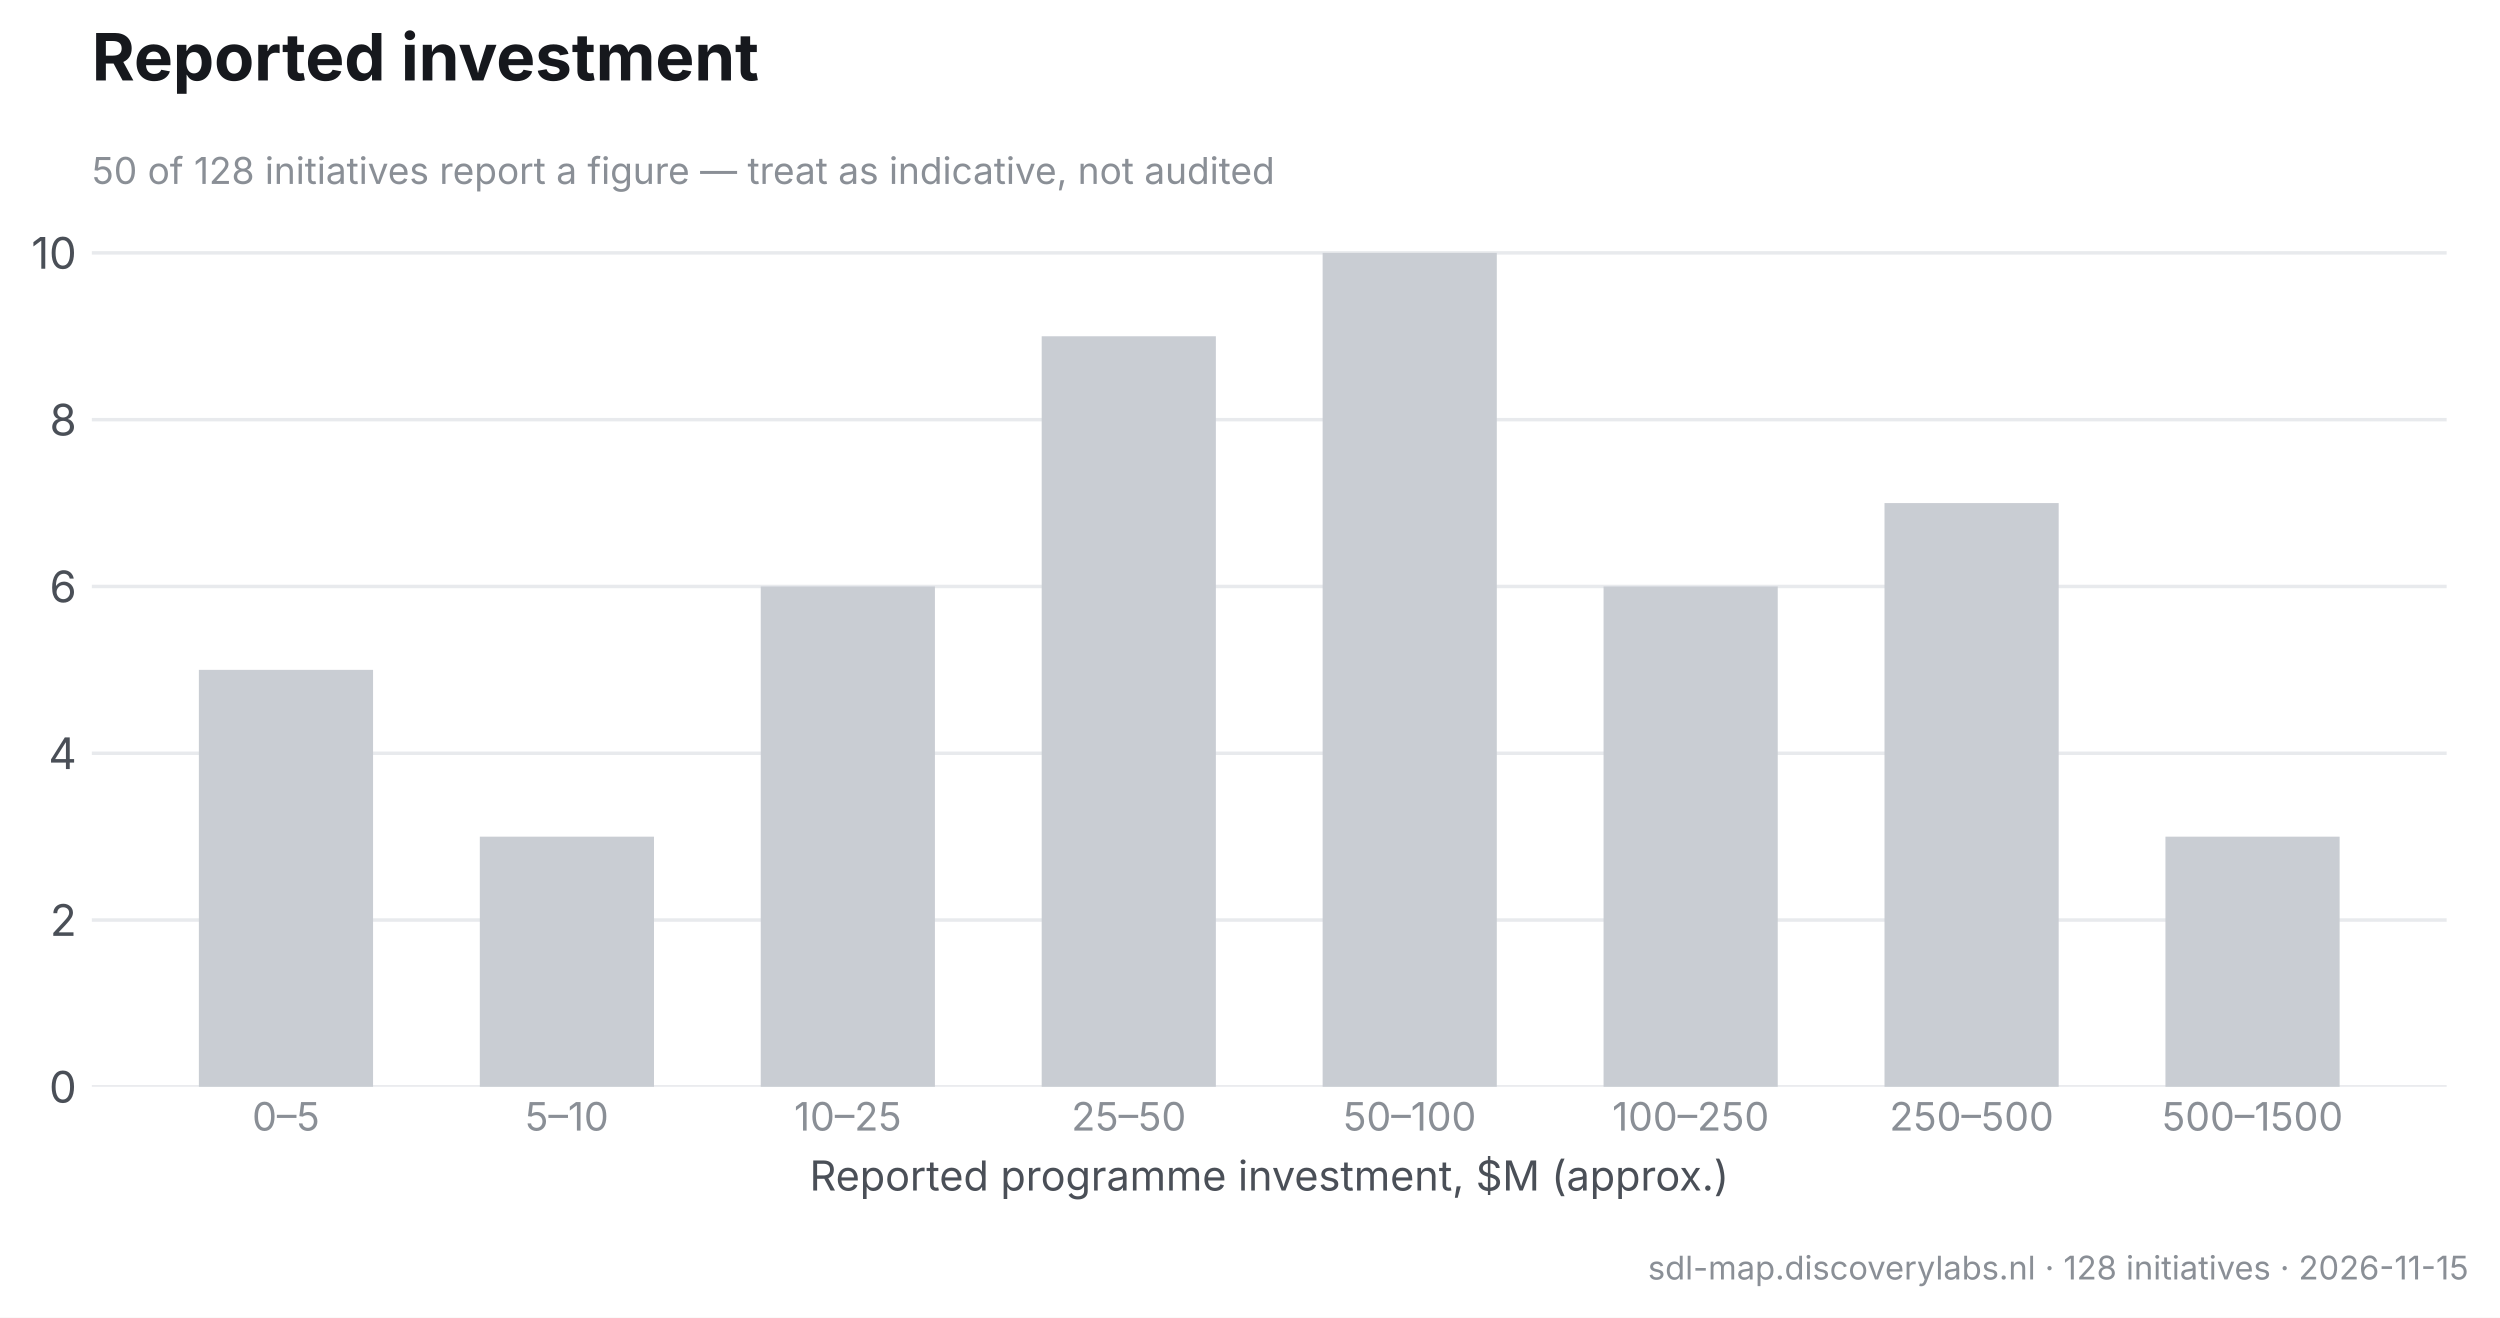
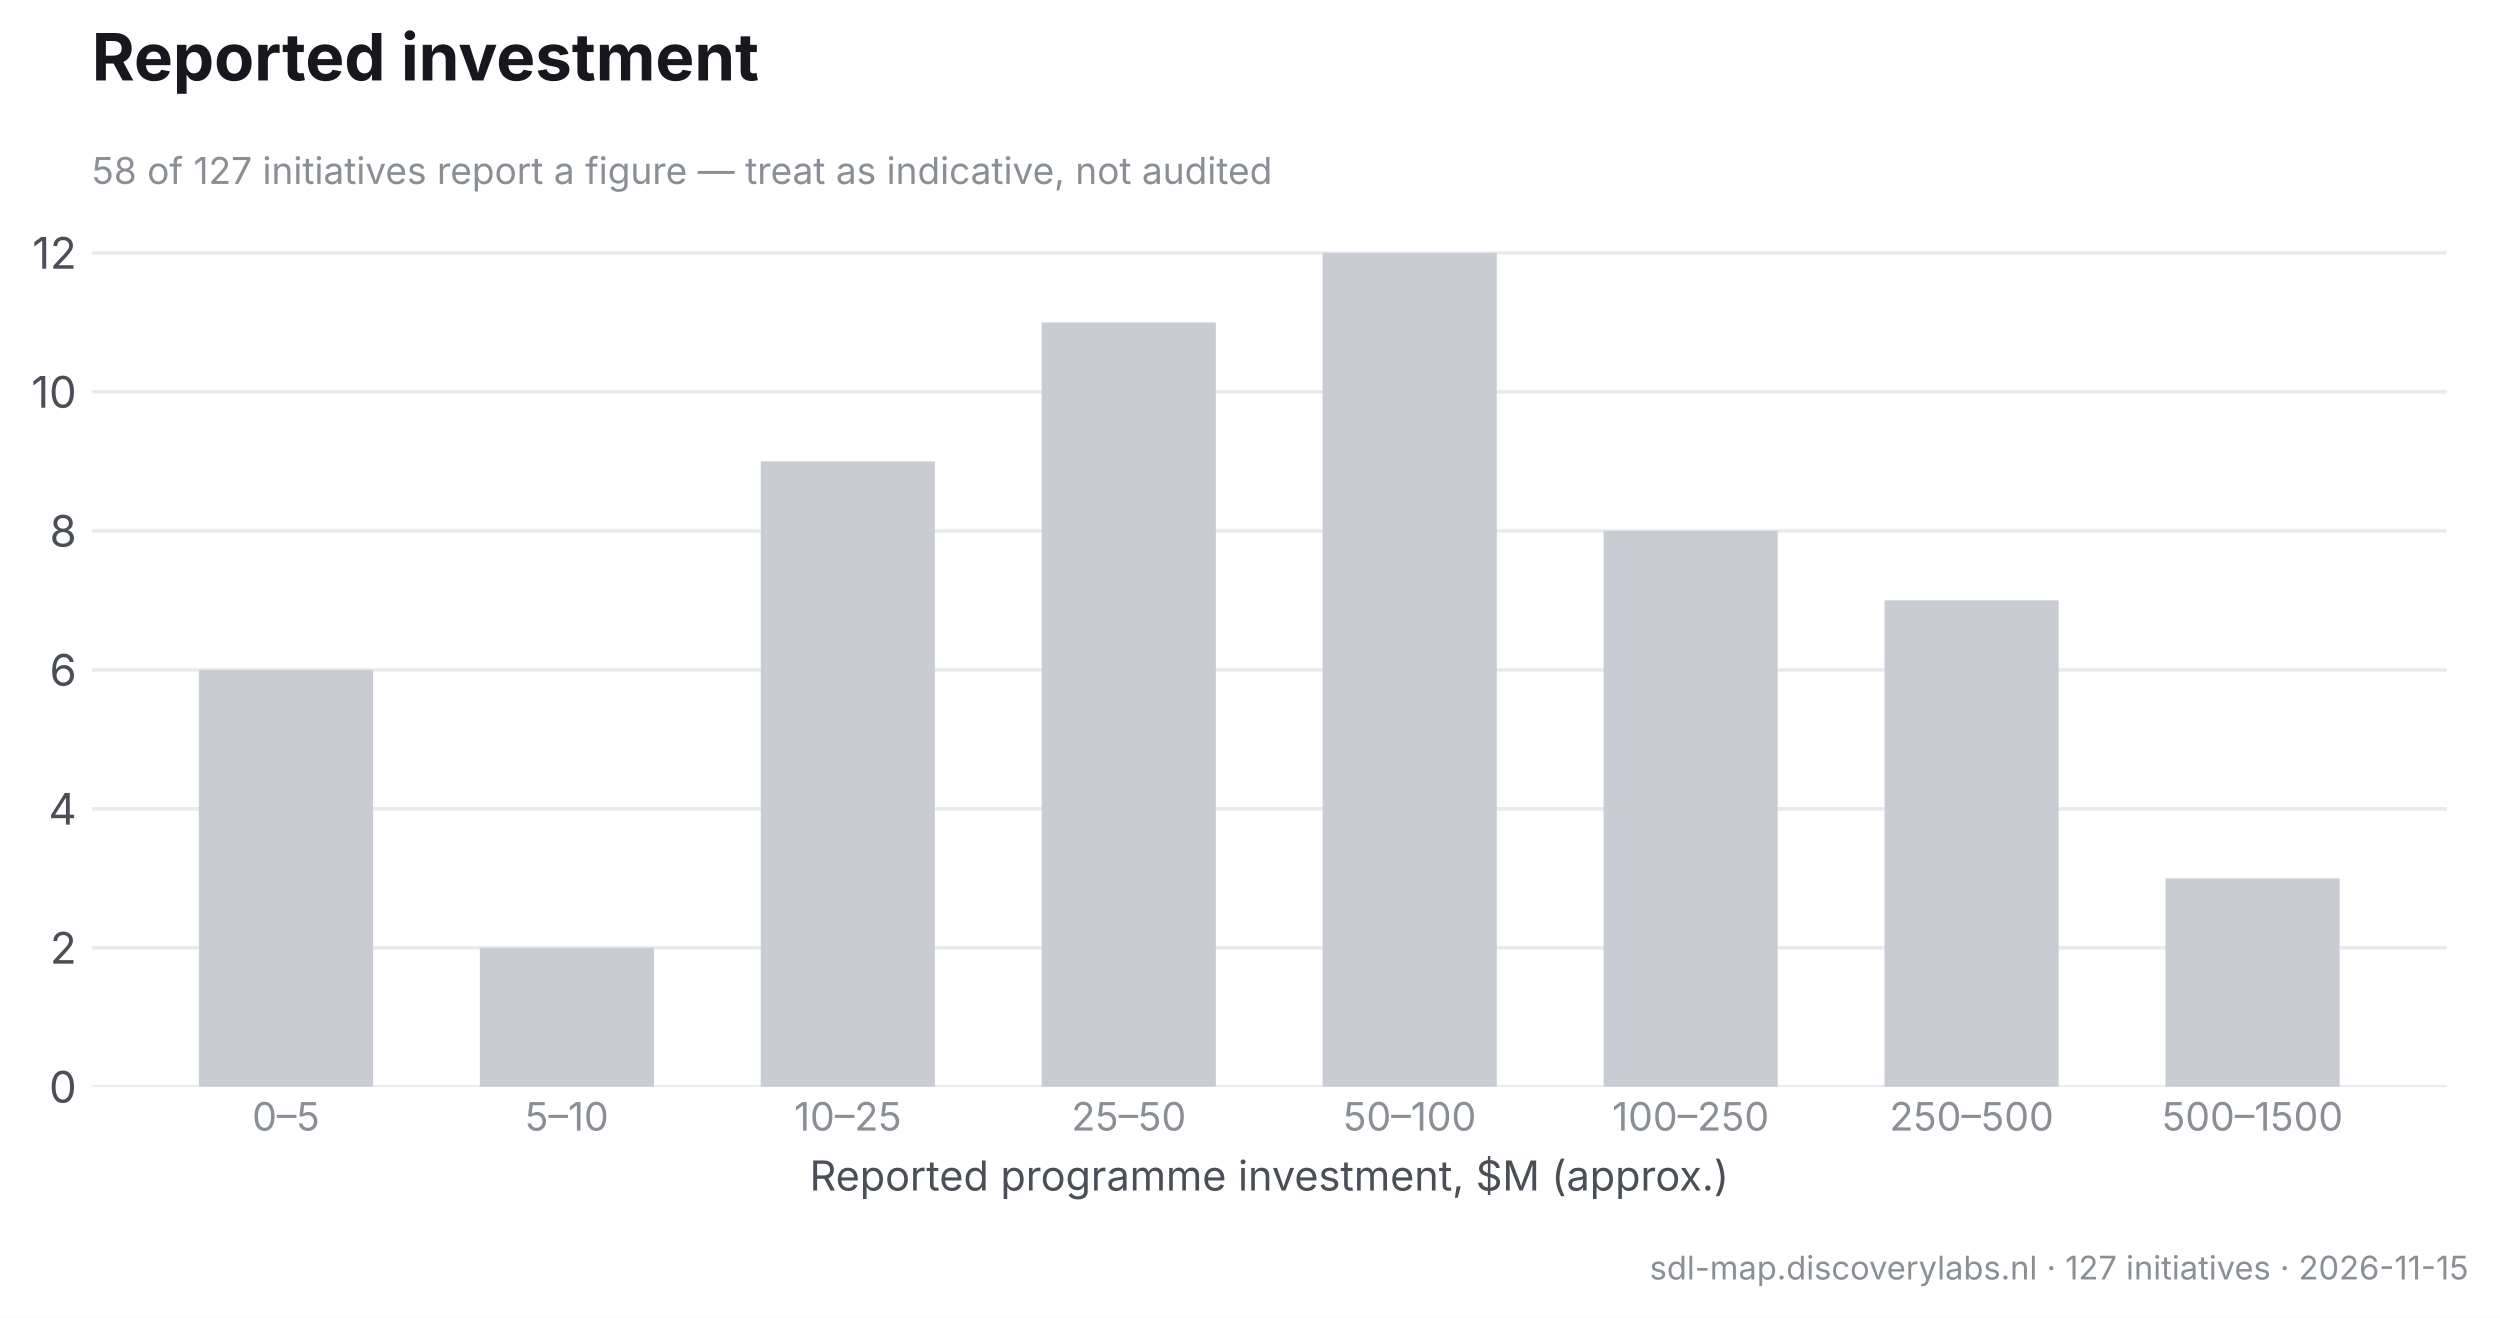
<svg xmlns="http://www.w3.org/2000/svg" width="573.777pt" height="302.415pt" viewBox="0 0 573.777 302.415" version="1.1">
  <defs>
    <style type="text/css">*{stroke-linejoin: round; stroke-linecap: butt}</style>
  </defs>
  <g id="figure_1">
    <g id="patch_1">
      <path d="M 0 302.415  L 573.777 302.415  L 573.777 0  L 0 0  z " style="fill: #ffffff" />
    </g>
    <g id="axes_1">
      <g id="patch_2">
        <path d="M 21.077 249.435  L 561.537 249.435  L 561.537 48.471  L 21.077 48.471  z " style="fill: #ffffff" />
      </g>
      <g id="matplotlib.axis_1">
        <g id="xtick_1">
          <g id="line2d_1" />
          <g id="text_1">
            <text style="font-size: 9px; font-family: 'Inter', 'Helvetica Neue', 'Arial', 'DejaVu Sans', 'Bitstream Vera Sans', 'Computer Modern Sans Serif', 'Lucida Grande', 'Verdana', 'Geneva', 'Lucid', 'Helvetica', 'Avant Garde', sans-serif; text-anchor: middle; fill: #8a8f96" x="65.631" y="259.483" transform="rotate(-0 65.63131 259.4826)">0–5</text>
          </g>
        </g>
        <g id="xtick_2">
          <g id="line2d_2" />
          <g id="text_2">
            <text style="font-size: 9px; font-family: 'Inter', 'Helvetica Neue', 'Arial', 'DejaVu Sans', 'Bitstream Vera Sans', 'Computer Modern Sans Serif', 'Lucida Grande', 'Verdana', 'Geneva', 'Lucid', 'Helvetica', 'Avant Garde', sans-serif; text-anchor: middle; fill: #8a8f96" x="130.11" y="259.483" transform="rotate(-0 130.11 259.4826)">5–10</text>
          </g>
        </g>
        <g id="xtick_3">
          <g id="line2d_3" />
          <g id="text_3">
            <text style="font-size: 9px; font-family: 'Inter', 'Helvetica Neue', 'Arial', 'DejaVu Sans', 'Bitstream Vera Sans', 'Computer Modern Sans Serif', 'Lucida Grande', 'Verdana', 'Geneva', 'Lucid', 'Helvetica', 'Avant Garde', sans-serif; text-anchor: middle; fill: #8a8f96" x="194.589" y="259.483" transform="rotate(-0 194.5886 259.4826)">10–25</text>
          </g>
        </g>
        <g id="xtick_4">
          <g id="line2d_4" />
          <g id="text_4">
            <text style="font-size: 9px; font-family: 'Inter', 'Helvetica Neue', 'Arial', 'DejaVu Sans', 'Bitstream Vera Sans', 'Computer Modern Sans Serif', 'Lucida Grande', 'Verdana', 'Geneva', 'Lucid', 'Helvetica', 'Avant Garde', sans-serif; text-anchor: middle; fill: #8a8f96" x="259.067" y="259.483" transform="rotate(-0 259.0672 259.4826)">25–50</text>
          </g>
        </g>
        <g id="xtick_5">
          <g id="line2d_5" />
          <g id="text_5">
            <text style="font-size: 9px; font-family: 'Inter', 'Helvetica Neue', 'Arial', 'DejaVu Sans', 'Bitstream Vera Sans', 'Computer Modern Sans Serif', 'Lucida Grande', 'Verdana', 'Geneva', 'Lucid', 'Helvetica', 'Avant Garde', sans-serif; text-anchor: middle; fill: #8a8f96" x="323.546" y="259.483" transform="rotate(-0 323.5459 259.4826)">50–100</text>
          </g>
        </g>
        <g id="xtick_6">
          <g id="line2d_6" />
          <g id="text_6">
            <text style="font-size: 9px; font-family: 'Inter', 'Helvetica Neue', 'Arial', 'DejaVu Sans', 'Bitstream Vera Sans', 'Computer Modern Sans Serif', 'Lucida Grande', 'Verdana', 'Geneva', 'Lucid', 'Helvetica', 'Avant Garde', sans-serif; text-anchor: middle; fill: #8a8f96" x="388.025" y="259.483" transform="rotate(-0 388.0245 259.4826)">100–250</text>
          </g>
        </g>
        <g id="xtick_7">
          <g id="line2d_7" />
          <g id="text_7">
            <text style="font-size: 9px; font-family: 'Inter', 'Helvetica Neue', 'Arial', 'DejaVu Sans', 'Bitstream Vera Sans', 'Computer Modern Sans Serif', 'Lucida Grande', 'Verdana', 'Geneva', 'Lucid', 'Helvetica', 'Avant Garde', sans-serif; text-anchor: middle; fill: #8a8f96" x="452.503" y="259.483" transform="rotate(-0 452.5032 259.4826)">250–500</text>
          </g>
        </g>
        <g id="xtick_8">
          <g id="line2d_8" />
          <g id="text_8">
            <text style="font-size: 9px; font-family: 'Inter', 'Helvetica Neue', 'Arial', 'DejaVu Sans', 'Bitstream Vera Sans', 'Computer Modern Sans Serif', 'Lucida Grande', 'Verdana', 'Geneva', 'Lucid', 'Helvetica', 'Avant Garde', sans-serif; text-anchor: middle; fill: #8a8f96" x="516.982" y="259.483" transform="rotate(-0 516.9818 259.4826)">500–1500</text>
          </g>
        </g>
        <g id="text_9">
          <text style="font-size: 9.5px; font-family: 'Inter', 'Helvetica Neue', 'Arial', 'DejaVu Sans', 'Bitstream Vera Sans', 'Computer Modern Sans Serif', 'Lucida Grande', 'Verdana', 'Geneva', 'Lucid', 'Helvetica', 'Avant Garde', sans-serif; text-anchor: middle; fill: #4a4f57" x="291.307" y="273.243" transform="rotate(-0 291.3066 273.2428)">Reported programme investment, $M (approx.)</text>
        </g>
      </g>
      <g id="matplotlib.axis_2">
        <g id="ytick_1">
          <g id="line2d_9">
-             <path d="M 21.077 249.435  L 561.537 249.435  " clip-path="url(#pb5d3bff335)" style="fill: none; stroke: #e8eaed; stroke-width: 0.8; stroke-linecap: square" />
+             <path d="M 21.077 249.435  L 561.537 249.435  " clip-path="url(#p7b2c4bfbdd)" style="fill: none; stroke: #e8eaed; stroke-width: 0.8; stroke-linecap: square" />
          </g>
          <g id="line2d_10" />
          <g id="text_10">
            <text style="font-size: 10px; font-family: 'Inter', 'Helvetica Neue', 'Arial', 'DejaVu Sans', 'Bitstream Vera Sans', 'Computer Modern Sans Serif', 'Lucida Grande', 'Verdana', 'Geneva', 'Lucid', 'Helvetica', 'Avant Garde', sans-serif; text-anchor: end; fill: #4a4f57" x="17.577" y="253.073" transform="rotate(-0 17.57656 253.0726)">0</text>
          </g>
        </g>
        <g id="ytick_2">
          <g id="line2d_11">
-             <path d="M 21.077 211.156  L 561.537 211.156  " clip-path="url(#pb5d3bff335)" style="fill: none; stroke: #e8eaed; stroke-width: 0.8; stroke-linecap: square" />
+             <path d="M 21.077 217.536  L 561.537 217.536  " clip-path="url(#p7b2c4bfbdd)" style="fill: none; stroke: #e8eaed; stroke-width: 0.8; stroke-linecap: square" />
          </g>
          <g id="line2d_12" />
          <g id="text_11">
-             <text style="font-size: 10px; font-family: 'Inter', 'Helvetica Neue', 'Arial', 'DejaVu Sans', 'Bitstream Vera Sans', 'Computer Modern Sans Serif', 'Lucida Grande', 'Verdana', 'Geneva', 'Lucid', 'Helvetica', 'Avant Garde', sans-serif; text-anchor: end; fill: #4a4f57" x="17.577" y="214.794" transform="rotate(-0 17.57656 214.7937)">2</text>
+             <text style="font-size: 10px; font-family: 'Inter', 'Helvetica Neue', 'Arial', 'DejaVu Sans', 'Bitstream Vera Sans', 'Computer Modern Sans Serif', 'Lucida Grande', 'Verdana', 'Geneva', 'Lucid', 'Helvetica', 'Avant Garde', sans-serif; text-anchor: end; fill: #4a4f57" x="17.577" y="221.174" transform="rotate(-0 17.57656 221.1735)">2</text>
          </g>
        </g>
        <g id="ytick_3">
          <g id="line2d_13">
-             <path d="M 21.077 172.877  L 561.537 172.877  " clip-path="url(#pb5d3bff335)" style="fill: none; stroke: #e8eaed; stroke-width: 0.8; stroke-linecap: square" />
+             <path d="M 21.077 185.637  L 561.537 185.637  " clip-path="url(#p7b2c4bfbdd)" style="fill: none; stroke: #e8eaed; stroke-width: 0.8; stroke-linecap: square" />
          </g>
          <g id="line2d_14" />
          <g id="text_12">
-             <text style="font-size: 10px; font-family: 'Inter', 'Helvetica Neue', 'Arial', 'DejaVu Sans', 'Bitstream Vera Sans', 'Computer Modern Sans Serif', 'Lucida Grande', 'Verdana', 'Geneva', 'Lucid', 'Helvetica', 'Avant Garde', sans-serif; text-anchor: end; fill: #4a4f57" x="17.577" y="176.515" transform="rotate(-0 17.57656 176.5149)">4</text>
+             <text style="font-size: 10px; font-family: 'Inter', 'Helvetica Neue', 'Arial', 'DejaVu Sans', 'Bitstream Vera Sans', 'Computer Modern Sans Serif', 'Lucida Grande', 'Verdana', 'Geneva', 'Lucid', 'Helvetica', 'Avant Garde', sans-serif; text-anchor: end; fill: #4a4f57" x="17.577" y="189.274" transform="rotate(-0 17.57656 189.2745)">4</text>
          </g>
        </g>
        <g id="ytick_4">
          <g id="line2d_15">
-             <path d="M 21.077 134.599  L 561.537 134.599  " clip-path="url(#pb5d3bff335)" style="fill: none; stroke: #e8eaed; stroke-width: 0.8; stroke-linecap: square" />
+             <path d="M 21.077 153.738  L 561.537 153.738  " clip-path="url(#p7b2c4bfbdd)" style="fill: none; stroke: #e8eaed; stroke-width: 0.8; stroke-linecap: square" />
          </g>
          <g id="line2d_16" />
          <g id="text_13">
-             <text style="font-size: 10px; font-family: 'Inter', 'Helvetica Neue', 'Arial', 'DejaVu Sans', 'Bitstream Vera Sans', 'Computer Modern Sans Serif', 'Lucida Grande', 'Verdana', 'Geneva', 'Lucid', 'Helvetica', 'Avant Garde', sans-serif; text-anchor: end; fill: #4a4f57" x="17.577" y="138.236" transform="rotate(-0 17.57656 138.236)">6</text>
+             <text style="font-size: 10px; font-family: 'Inter', 'Helvetica Neue', 'Arial', 'DejaVu Sans', 'Bitstream Vera Sans', 'Computer Modern Sans Serif', 'Lucida Grande', 'Verdana', 'Geneva', 'Lucid', 'Helvetica', 'Avant Garde', sans-serif; text-anchor: end; fill: #4a4f57" x="17.577" y="157.375" transform="rotate(-0 17.57656 157.3755)">6</text>
          </g>
        </g>
        <g id="ytick_5">
          <g id="line2d_17">
-             <path d="M 21.077 96.32  L 561.537 96.32  " clip-path="url(#pb5d3bff335)" style="fill: none; stroke: #e8eaed; stroke-width: 0.8; stroke-linecap: square" />
+             <path d="M 21.077 121.839  L 561.537 121.839  " clip-path="url(#p7b2c4bfbdd)" style="fill: none; stroke: #e8eaed; stroke-width: 0.8; stroke-linecap: square" />
          </g>
          <g id="line2d_18" />
          <g id="text_14">
-             <text style="font-size: 10px; font-family: 'Inter', 'Helvetica Neue', 'Arial', 'DejaVu Sans', 'Bitstream Vera Sans', 'Computer Modern Sans Serif', 'Lucida Grande', 'Verdana', 'Geneva', 'Lucid', 'Helvetica', 'Avant Garde', sans-serif; text-anchor: end; fill: #4a4f57" x="17.577" y="99.957" transform="rotate(-0 17.57656 99.95717)">8</text>
+             <text style="font-size: 10px; font-family: 'Inter', 'Helvetica Neue', 'Arial', 'DejaVu Sans', 'Bitstream Vera Sans', 'Computer Modern Sans Serif', 'Lucida Grande', 'Verdana', 'Geneva', 'Lucid', 'Helvetica', 'Avant Garde', sans-serif; text-anchor: end; fill: #4a4f57" x="17.577" y="125.476" transform="rotate(-0 17.57656 125.4764)">8</text>
          </g>
        </g>
        <g id="ytick_6">
          <g id="line2d_19">
-             <path d="M 21.077 58.041  L 561.537 58.041  " clip-path="url(#pb5d3bff335)" style="fill: none; stroke: #e8eaed; stroke-width: 0.8; stroke-linecap: square" />
+             <path d="M 21.077 89.94  L 561.537 89.94  " clip-path="url(#p7b2c4bfbdd)" style="fill: none; stroke: #e8eaed; stroke-width: 0.8; stroke-linecap: square" />
          </g>
          <g id="line2d_20" />
          <g id="text_15">
-             <text style="font-size: 10px; font-family: 'Inter', 'Helvetica Neue', 'Arial', 'DejaVu Sans', 'Bitstream Vera Sans', 'Computer Modern Sans Serif', 'Lucida Grande', 'Verdana', 'Geneva', 'Lucid', 'Helvetica', 'Avant Garde', sans-serif; text-anchor: end; fill: #4a4f57" x="17.577" y="61.678" transform="rotate(-0 17.57656 61.67831)">10</text>
+             <text style="font-size: 10px; font-family: 'Inter', 'Helvetica Neue', 'Arial', 'DejaVu Sans', 'Bitstream Vera Sans', 'Computer Modern Sans Serif', 'Lucida Grande', 'Verdana', 'Geneva', 'Lucid', 'Helvetica', 'Avant Garde', sans-serif; text-anchor: end; fill: #4a4f57" x="17.577" y="93.577" transform="rotate(-0 17.57656 93.57736)">10</text>
+           </g>
+         </g>
+         <g id="ytick_7">
+           <g id="line2d_21">
+             <path d="M 21.077 58.041  L 561.537 58.041  " clip-path="url(#p7b2c4bfbdd)" style="fill: none; stroke: #e8eaed; stroke-width: 0.8; stroke-linecap: square" />
+           </g>
+           <g id="line2d_22" />
+           <g id="text_16">
+             <text style="font-size: 10px; font-family: 'Inter', 'Helvetica Neue', 'Arial', 'DejaVu Sans', 'Bitstream Vera Sans', 'Computer Modern Sans Serif', 'Lucida Grande', 'Verdana', 'Geneva', 'Lucid', 'Helvetica', 'Avant Garde', sans-serif; text-anchor: end; fill: #4a4f57" x="17.577" y="61.678" transform="rotate(-0 17.57656 61.67831)">12</text>
          </g>
        </g>
      </g>
      <g id="patch_3">
-         <path d="M 45.643 249.435  L 85.62 249.435  L 85.62 153.738  L 45.643 153.738  z " clip-path="url(#pb5d3bff335)" style="fill: #c9cdd3" />
+         <path d="M 45.643 249.435  L 85.62 249.435  L 85.62 153.738  L 45.643 153.738  z " clip-path="url(#p7b2c4bfbdd)" style="fill: #c9cdd3" />
      </g>
      <g id="patch_4">
-         <path d="M 110.122 249.435  L 150.098 249.435  L 150.098 192.017  L 110.122 192.017  z " clip-path="url(#pb5d3bff335)" style="fill: #c9cdd3" />
+         <path d="M 110.122 249.435  L 150.098 249.435  L 150.098 217.536  L 110.122 217.536  z " clip-path="url(#p7b2c4bfbdd)" style="fill: #c9cdd3" />
      </g>
      <g id="patch_5">
-         <path d="M 174.6 249.435  L 214.577 249.435  L 214.577 134.599  L 174.6 134.599  z " clip-path="url(#pb5d3bff335)" style="fill: #c9cdd3" />
+         <path d="M 174.6 249.435  L 214.577 249.435  L 214.577 105.889  L 174.6 105.889  z " clip-path="url(#p7b2c4bfbdd)" style="fill: #c9cdd3" />
      </g>
      <g id="patch_6">
-         <path d="M 239.079 249.435  L 279.056 249.435  L 279.056 77.18  L 239.079 77.18  z " clip-path="url(#pb5d3bff335)" style="fill: #c9cdd3" />
+         <path d="M 239.079 249.435  L 279.056 249.435  L 279.056 73.99  L 239.079 73.99  z " clip-path="url(#p7b2c4bfbdd)" style="fill: #c9cdd3" />
      </g>
      <g id="patch_7">
-         <path d="M 303.558 249.435  L 343.534 249.435  L 343.534 58.041  L 303.558 58.041  z " clip-path="url(#pb5d3bff335)" style="fill: #c9cdd3" />
+         <path d="M 303.558 249.435  L 343.534 249.435  L 343.534 58.041  L 303.558 58.041  z " clip-path="url(#p7b2c4bfbdd)" style="fill: #c9cdd3" />
      </g>
      <g id="patch_8">
-         <path d="M 368.036 249.435  L 408.013 249.435  L 408.013 134.599  L 368.036 134.599  z " clip-path="url(#pb5d3bff335)" style="fill: #c9cdd3" />
+         <path d="M 368.036 249.435  L 408.013 249.435  L 408.013 121.839  L 368.036 121.839  z " clip-path="url(#p7b2c4bfbdd)" style="fill: #c9cdd3" />
      </g>
      <g id="patch_9">
-         <path d="M 432.515 249.435  L 472.492 249.435  L 472.492 115.459  L 432.515 115.459  z " clip-path="url(#pb5d3bff335)" style="fill: #c9cdd3" />
+         <path d="M 432.515 249.435  L 472.492 249.435  L 472.492 137.788  L 432.515 137.788  z " clip-path="url(#p7b2c4bfbdd)" style="fill: #c9cdd3" />
      </g>
      <g id="patch_10">
-         <path d="M 496.993 249.435  L 536.97 249.435  L 536.97 192.017  L 496.993 192.017  z " clip-path="url(#pb5d3bff335)" style="fill: #c9cdd3" />
-       </g>
-       <g id="text_16">
-         <text style="font-size: 8.5px; font-family: 'Inter', 'Helvetica Neue', 'Arial', 'DejaVu Sans', 'Bitstream Vera Sans', 'Computer Modern Sans Serif', 'Lucida Grande', 'Verdana', 'Geneva', 'Lucid', 'Helvetica', 'Avant Garde', sans-serif; text-anchor: start; fill: #8a8f96" x="21.077" y="42.216" transform="rotate(-0 21.07656 42.21574)">50 of 128 initiatives report a figure — treat as indicative, not audited</text>
+         <path d="M 496.993 249.435  L 536.97 249.435  L 536.97 201.587  L 496.993 201.587  z " clip-path="url(#p7b2c4bfbdd)" style="fill: #c9cdd3" />
      </g>
      <g id="text_17">
+         <text style="font-size: 8.5px; font-family: 'Inter', 'Helvetica Neue', 'Arial', 'DejaVu Sans', 'Bitstream Vera Sans', 'Computer Modern Sans Serif', 'Lucida Grande', 'Verdana', 'Geneva', 'Lucid', 'Helvetica', 'Avant Garde', sans-serif; text-anchor: start; fill: #8a8f96" x="21.077" y="42.216" transform="rotate(-0 21.07656 42.21574)">58 of 127 initiatives report a figure — treat as indicative, not audited</text>
+       </g>
+       <g id="text_18">
        <text style="font-weight: 650; font-size: 15px; font-family: 'Inter', 'Helvetica Neue', 'Arial', 'DejaVu Sans', 'Bitstream Vera Sans', 'Computer Modern Sans Serif', 'Lucida Grande', 'Verdana', 'Geneva', 'Lucid', 'Helvetica', 'Avant Garde', sans-serif; text-anchor: start; fill: #16181d" x="21.077" y="18.471" transform="rotate(-0 21.07656 18.47109)">Reported investment</text>
      </g>
    </g>
-     <g id="text_18">
-       <text style="font-size: 7.5px; font-family: 'Inter', 'Helvetica Neue', 'Arial', 'DejaVu Sans', 'Bitstream Vera Sans', 'Computer Modern Sans Serif', 'Lucida Grande', 'Verdana', 'Geneva', 'Lucid', 'Helvetica', 'Avant Garde', sans-serif; text-anchor: end; fill: #8a8f96" x="566.577" y="293.655" transform="rotate(-0 566.5766 293.6551)">sdl-map.discoverylabs.nl · 128 initiatives · 2026-11-15</text>
+     <g id="text_19">
+       <text style="font-size: 7.5px; font-family: 'Inter', 'Helvetica Neue', 'Arial', 'DejaVu Sans', 'Bitstream Vera Sans', 'Computer Modern Sans Serif', 'Lucida Grande', 'Verdana', 'Geneva', 'Lucid', 'Helvetica', 'Avant Garde', sans-serif; text-anchor: end; fill: #8a8f96" x="566.577" y="293.655" transform="rotate(-0 566.5766 293.6551)">sdl-map.discoverylabs.nl · 127 initiatives · 2026-11-15</text>
    </g>
  </g>
  <defs>
-     <clipPath id="pb5d3bff335">
+     <clipPath id="p7b2c4bfbdd">
      <rect x="21.077" y="48.471" width="540.46" height="200.964" />
    </clipPath>
  </defs>
</svg>
